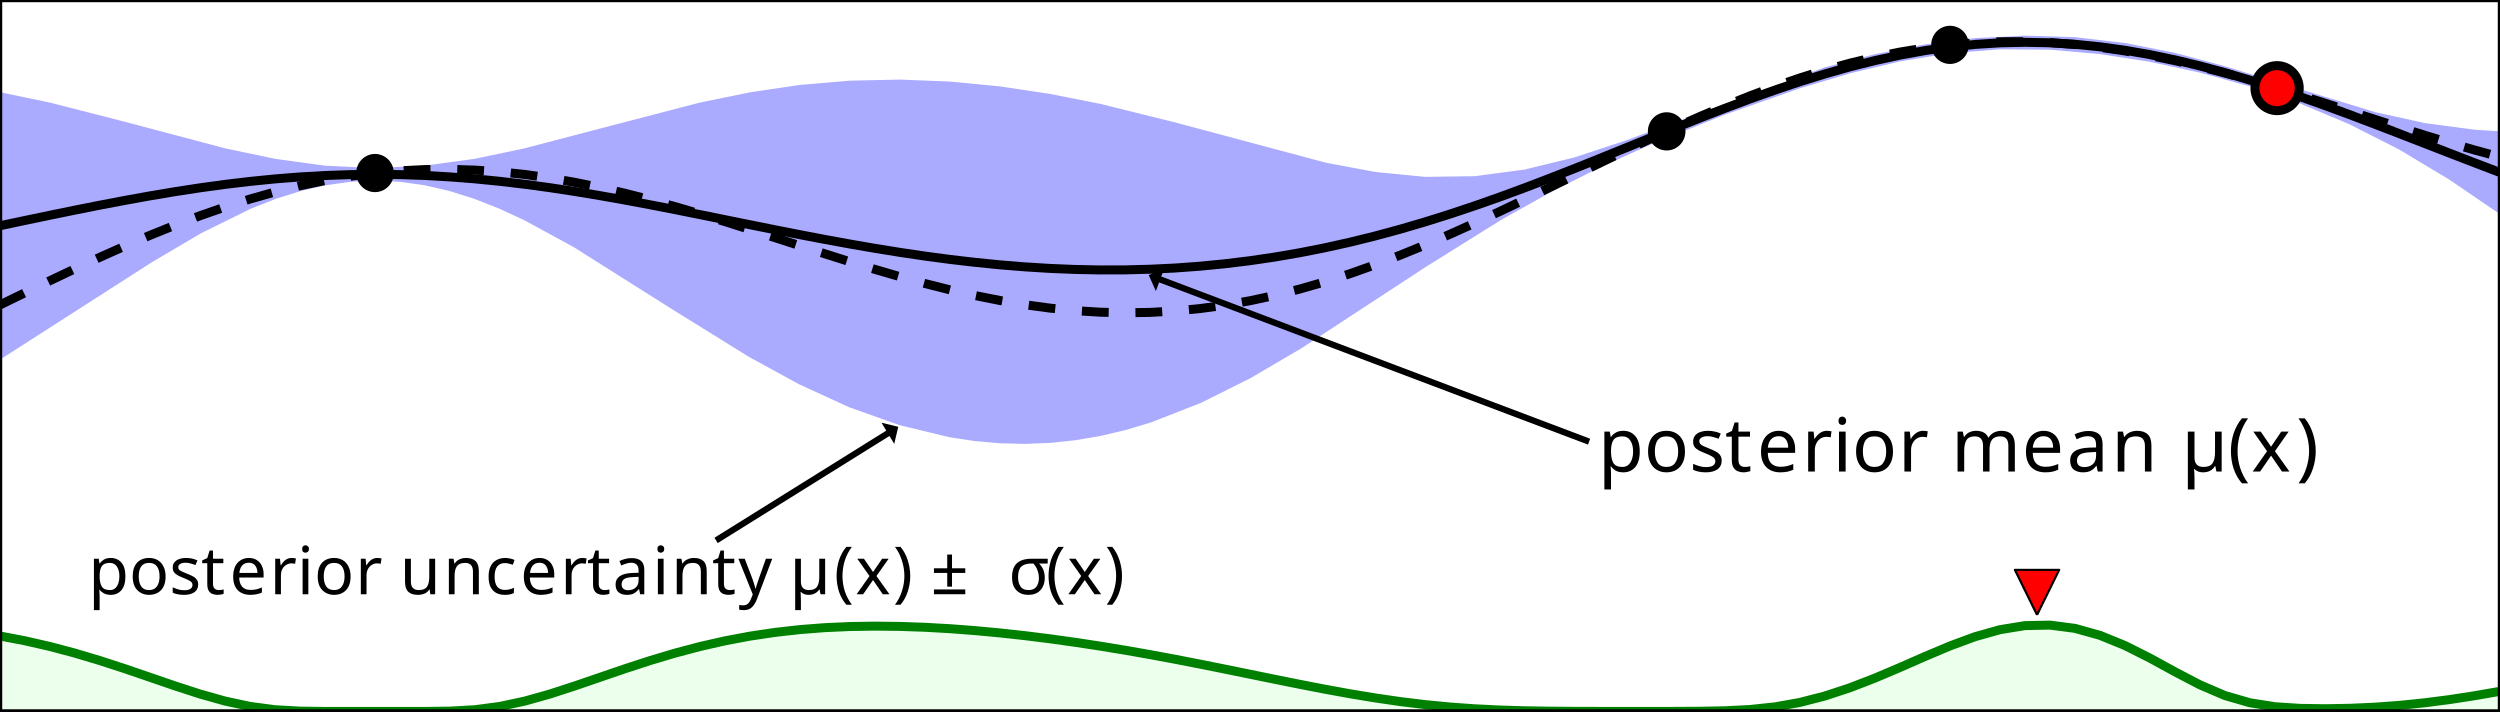
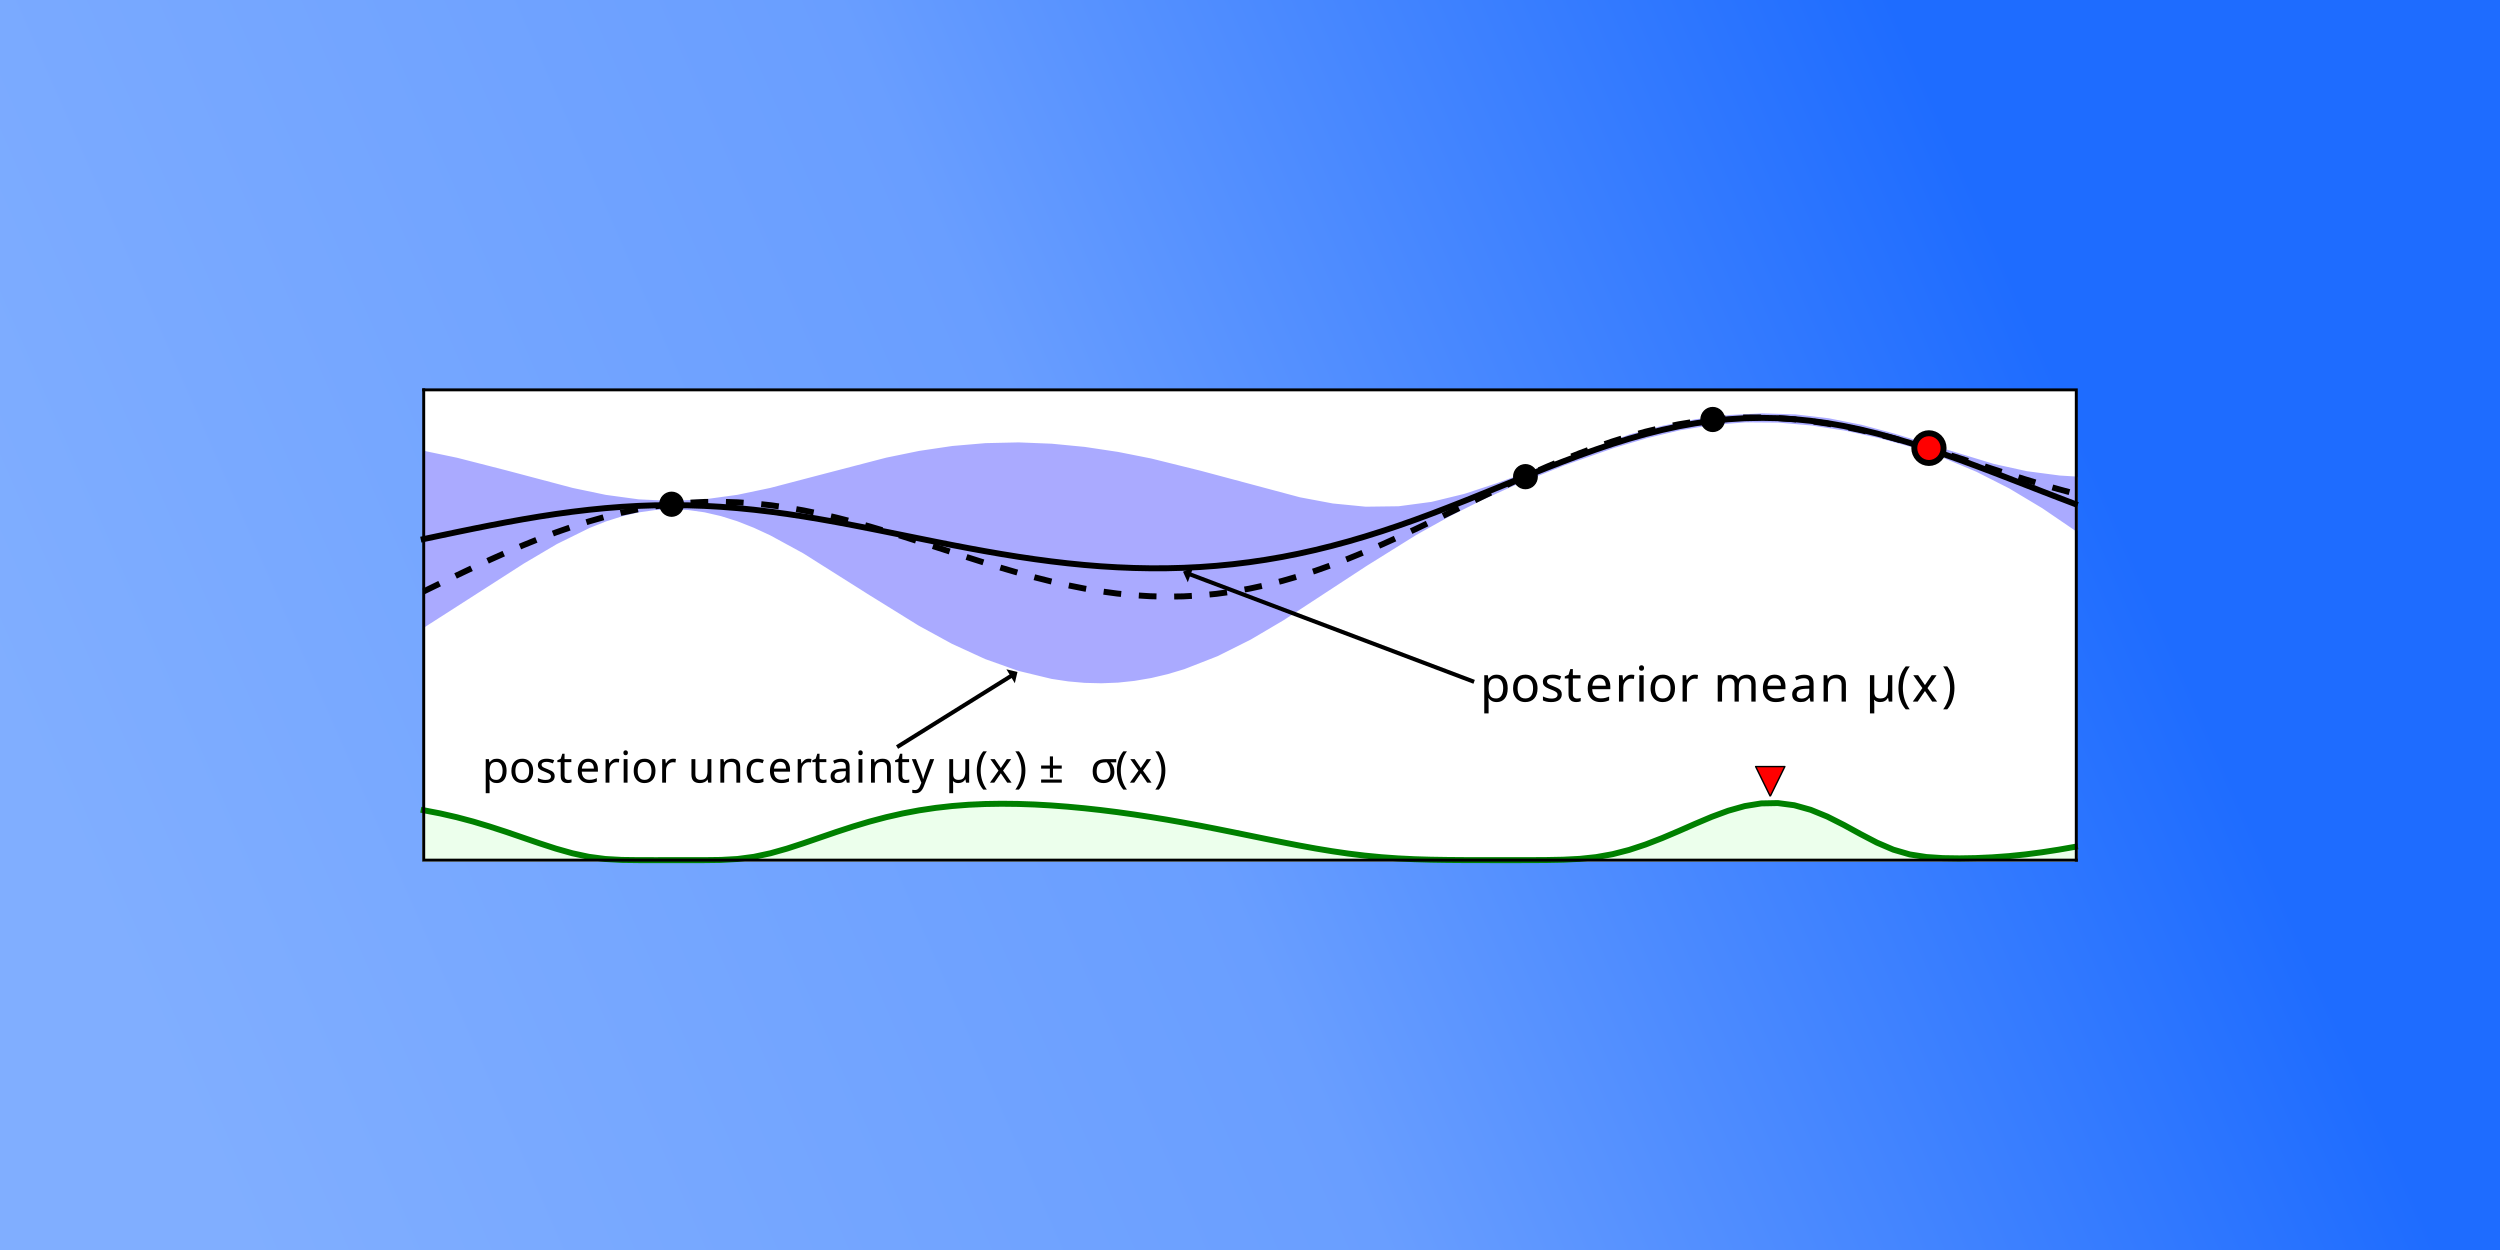
- <svg xmlns="http://www.w3.org/2000/svg" width="100%" height="100%" viewBox="0 0 253 72" version="1.1" xml:space="preserve" style="fill-rule:evenodd;clip-rule:evenodd;stroke-linecap:square;stroke-linejoin:round;stroke-miterlimit:10;">
-   <g>
-     <g>
-       <path d="M0,72l253,0l0,-72l-253,0l0,72" style="fill:#fff;fill-rule:nonzero;" />
-       <path d="M0,9.559l5.06,1.056l7.591,1.945l10.119,2.68l5.06,1.059l5.06,0.693l5.06,0.242l5.061,-0.244l5.059,-0.695l5.06,-1.062l7.59,-1.989l10.12,-2.634l5.061,-1.038l5.059,-0.751l5.06,-0.432l5.06,-0.111l5.06,0.201l5.06,0.491l5.061,0.761l5.059,1.005l7.59,1.881l15.18,4.059l5.061,0.951l5.059,0.496l5.06,-0.068l5.06,-0.674l5.06,-1.233l5.06,-1.669l20.24,-7.434l5.06,-1.333l5.06,-0.993l5.061,-0.635l5.06,-0.253l5.059,0.156l5.06,0.588l5.06,1.007l5.06,1.359l15.18,4.635l5.06,1.112l5.06,0.667l2.53,0.154l0,7.895l-5.06,-3.45l-5.06,-3.033l-5.06,-2.568l-5.059,-2.12l-5.061,-1.723l-5.06,-1.39l-5.06,-1.089l-5.06,-0.785l-5.06,-0.442l-5.059,-0.041l-5.061,0.395l-5.06,0.825l-5.06,1.206l-5.06,1.508l-7.59,2.661l-7.589,3.048l-5.061,2.283l-5.06,2.54l-5.06,2.831l-7.59,4.735l-12.65,8.274l-5.06,2.967l-5.06,2.531l-5.06,1.978l-2.53,0.758l-2.53,0.596l-2.529,0.431l-2.53,0.267l-2.531,0.099l-2.53,-0.062l-2.53,-0.225l-2.53,-0.382l-5.06,-1.222l-5.06,-1.801l-5.06,-2.322l-5.059,-2.764l-7.591,-4.704l-10.12,-6.39l-5.06,-2.755l-2.53,-1.168l-2.53,-0.994l-2.529,-0.797l-2.53,-0.583l-2.531,-0.355l-2.53,-0.12l-2.53,0.121l-2.53,0.357l-2.53,0.584l-2.53,0.8l-2.53,0.996l-5.06,2.493l-5.059,2.985l-15.181,9.739l0,-26.568" style="fill:#aaf;fill-rule:nonzero;stroke:#aaf;stroke-width:0.45px;" />
-       <g>
-         <path d="M0,64.363l5.06,1.063l5.06,1.429l12.65,4.091l2.53,0.544l2.53,0.333l5.06,0.174l12.651,-0.032l2.529,-0.142l2.53,-0.334l2.53,-0.544l5.06,-1.535l7.59,-2.558l5.06,-1.425l5.061,-1.051l5.059,-0.662l5.06,-0.31l5.06,-0.011l5.06,0.231l7.59,0.706l7.59,1.054l7.59,1.332l22.771,4.28l5.059,0.554l5.06,0.305l7.59,0.133l15.18,-0.057l5.06,-0.395l2.53,-0.453l2.53,-0.651l5.06,-1.812l10.121,-4.186l2.53,-0.712l2.53,-0.41l2.529,-0.051l2.53,0.331l2.53,0.705l2.53,1.033l10.12,5.061l2.53,0.732l2.531,0.396l5.06,0.204l5.059,-0.158l5.06,-0.446l5.06,-0.719l2.53,-0.441l0,2.041l-253,0l0,-7.637" style="fill:#ecffec;fill-rule:nonzero;stroke:#ecffec;stroke-width:0.45px;" />
-         <g>
-           <path d="M0,30.857l2.53,-1.233l2.53,-1.222l2.53,-1.202l2.53,-1.171l2.531,-1.132l2.53,-1.083l2.529,-1.023l2.53,-0.958l2.53,-0.884l2.53,-0.805l2.53,-0.717l2.53,-0.626l2.53,-0.53l2.53,-0.43l2.53,-0.33l2.53,-0.226l2.531,-0.125l2.53,-0.023l2.529,0.078l2.53,0.175l2.53,0.268l2.53,0.357l2.53,0.441l2.53,0.516l2.53,0.587l2.53,0.647l2.53,0.701l2.53,0.745l2.531,0.778l2.53,0.804l2.53,0.818l2.529,0.822l2.53,0.817l2.53,0.8l2.53,0.774l2.53,0.737l2.53,0.693l2.53,0.638l2.53,0.575l2.53,0.504l2.53,0.427l2.531,0.343l2.53,0.253l2.529,0.158l2.53,0.061l2.53,-0.039l2.53,-0.142l2.53,-0.244l2.53,-0.347l2.53,-0.447l2.53,-0.547l2.53,-0.642l2.53,-0.731l2.531,-0.818l2.53,-0.898l2.53,-0.969l2.529,-1.035l2.53,-1.091l2.53,-1.139l2.53,-1.177l2.53,-1.206l2.53,-1.224l2.53,-1.234l2.53,-1.232l2.53,-1.219l2.531,-1.198l2.53,-1.166l2.53,-1.123l2.529,-1.073l2.53,-1.014l2.53,-0.946l2.53,-0.871l2.53,-0.789l2.53,-0.703l2.53,-0.609l2.53,-0.514l2.53,-0.414l2.53,-0.312l2.531,-0.21l2.53,-0.107l2.53,-0.006l2.529,0.094l2.53,0.191l2.53,0.284l2.53,0.371l2.53,0.454l2.53,0.529l2.53,0.597l2.53,0.657l2.53,0.708l2.531,0.751l2.53,0.784l2.53,0.807l2.529,0.82l2.53,0.822l2.53,0.814l2.53,0.797l2.53,0.768l2.53,0.731l2.53,0.684" style="fill:none;stroke:#000;stroke-width:0.91px;stroke-linecap:butt;stroke-dasharray:2.71,2.71;" />
-           <path d="M0,22.843l2.53,-0.533l2.53,-0.529l2.53,-0.518l2.53,-0.504l2.531,-0.481l2.53,-0.457l2.529,-0.425l2.53,-0.388l2.53,-0.348l2.53,-0.301l2.53,-0.253l2.53,-0.2l2.53,-0.145l2.53,-0.087l2.53,-0.03l2.53,0.029l2.531,0.086l2.53,0.144l2.529,0.198l2.53,0.251l2.53,0.299l2.53,0.344l2.53,0.385l2.53,0.419l2.53,0.45l2.53,0.473l2.53,0.493l2.53,0.505l2.531,0.512l2.53,0.513l2.53,0.509l2.529,0.498l2.53,0.482l2.53,0.462l2.53,0.438l2.53,0.408l2.53,0.374l2.53,0.337l2.53,0.296l2.53,0.253l2.53,0.205l2.531,0.157l2.53,0.104l2.529,0.05l2.53,-0.006l2.53,-0.065l2.53,-0.123l2.53,-0.185l2.53,-0.247l2.53,-0.309l2.53,-0.373l2.53,-0.437l2.53,-0.5l2.531,-0.563l2.53,-0.625l2.53,-0.684l2.529,-0.742l2.53,-0.795l2.53,-0.846l2.53,-0.891l2.53,-0.932l2.53,-0.966l2.53,-0.993l2.53,-1.013l2.53,-1.025l2.531,-1.028l2.53,-1.021l2.53,-1.007l2.529,-0.981l2.53,-0.947l2.53,-0.901l2.53,-0.849l2.53,-0.785l2.53,-0.716l2.53,-0.635l2.53,-0.551l2.53,-0.458l2.53,-0.362l2.531,-0.262l2.53,-0.159l2.53,-0.055l2.529,0.049l2.53,0.153l2.53,0.253l2.53,0.35l2.53,0.444l2.53,0.531l2.53,0.612l2.53,0.685l2.53,0.753l2.531,0.81l2.53,0.861l2.53,0.902l2.529,0.934l2.53,0.959l2.53,0.975l2.53,0.982l2.53,0.984l2.53,0.975l2.53,0.963" style="fill:none;stroke:#000;stroke-width:0.91px;" />
-           <path d="M0,64.363l2.53,0.484l2.53,0.579l2.53,0.672l2.53,0.757l2.531,0.823l2.53,0.866l2.529,0.868l2.53,0.821l2.53,0.713l2.53,0.544l2.53,0.333l2.53,0.142l2.53,0.032l2.53,0.003l5.06,0l2.531,-0.003l2.53,-0.032l2.529,-0.142l2.53,-0.334l2.53,-0.544l2.53,-0.713l2.53,-0.822l2.53,-0.868l2.53,-0.866l2.53,-0.824l2.53,-0.755l2.53,-0.67l2.531,-0.575l2.53,-0.477l2.53,-0.377l2.529,-0.285l2.53,-0.196l2.53,-0.113l2.53,-0.039l2.53,0.028l2.53,0.088l2.53,0.143l2.53,0.192l2.53,0.236l2.53,0.278l2.531,0.316l2.53,0.352l2.529,0.386l2.53,0.415l2.53,0.446l2.53,0.47l2.53,0.492l2.53,0.508l2.53,0.517l2.53,0.517l2.53,0.509l2.53,0.491l2.531,0.46l2.53,0.418l2.53,0.369l2.529,0.308l2.53,0.246l2.53,0.181l2.53,0.124l2.53,0.075l2.53,0.039l2.53,0.019l2.53,0.006l2.53,0.003l2.531,-0.001l2.53,-0.003l2.53,-0.015l2.529,-0.048l2.53,-0.128l2.53,-0.267l2.53,-0.452l2.53,-0.651l2.53,-0.834l2.53,-0.978l2.53,-1.074l2.53,-1.11l2.53,-1.068l2.531,-0.934l2.53,-0.712l2.53,-0.41l2.529,-0.051l2.53,0.331l2.53,0.705l2.53,1.033l2.53,1.274l2.53,1.383l2.53,1.321l2.53,1.083l2.53,0.732l2.531,0.396l2.53,0.167l2.53,0.037l2.529,-0.044l2.53,-0.114l2.53,-0.186l2.53,-0.26l2.53,-0.328l2.53,-0.391l2.53,-0.441" style="fill:none;stroke:#00f;stroke-width:0.45px;" />
-           <path d="M37.95,19.334c0.475,0 0.932,-0.192 1.268,-0.534c0.336,-0.341 0.525,-0.805 0.525,-1.289c0,-0.484 -0.189,-0.947 -0.525,-1.288c-0.336,-0.343 -0.793,-0.534 -1.268,-0.534c-0.475,0 -0.931,0.191 -1.267,0.534c-0.337,0.341 -0.525,0.804 -0.525,1.288c0,0.484 0.188,0.948 0.525,1.289c0.336,0.342 0.792,0.534 1.267,0.534Z" style="fill-rule:nonzero;stroke:#000;stroke-width:0.22px;stroke-linecap:butt;" />
-           <path d="M197.34,6.363c0.475,0 0.932,-0.191 1.268,-0.534c0.336,-0.342 0.525,-0.806 0.525,-1.288c0,-0.484 -0.189,-0.948 -0.525,-1.289c-0.336,-0.342 -0.793,-0.534 -1.268,-0.534c-0.475,0 -0.931,0.192 -1.267,0.534c-0.336,0.341 -0.525,0.805 -0.525,1.289c0,0.482 0.189,0.946 0.525,1.288c0.336,0.343 0.792,0.534 1.267,0.534Z" style="fill-rule:nonzero;stroke:#000;stroke-width:0.22px;stroke-linecap:butt;" />
-           <path d="M168.667,15.118c0.475,0 0.932,-0.193 1.268,-0.534c0.336,-0.343 0.525,-0.806 0.525,-1.29c0,-0.483 -0.189,-0.947 -0.525,-1.289c-0.336,-0.342 -0.793,-0.534 -1.268,-0.534c-0.476,0 -0.931,0.192 -1.267,0.534c-0.337,0.342 -0.526,0.806 -0.526,1.289c0,0.484 0.189,0.947 0.526,1.29c0.336,0.341 0.791,0.534 1.267,0.534Z" style="fill-rule:nonzero;stroke:#000;stroke-width:0.22px;stroke-linecap:butt;" />
-           <path d="M230.442,10.742c0.476,0 0.931,-0.192 1.267,-0.534c0.337,-0.341 0.525,-0.805 0.525,-1.289c0,-0.484 -0.188,-0.947 -0.525,-1.289c-0.336,-0.342 -0.791,-0.534 -1.267,-0.534c-0.475,0 -0.932,0.192 -1.268,0.534c-0.336,0.342 -0.525,0.805 -0.525,1.289c0,0.484 0.189,0.948 0.525,1.289c0.336,0.342 0.793,0.534 1.268,0.534Z" style="fill-rule:nonzero;stroke:#000;stroke-width:0.22px;stroke-linecap:butt;" />
-           <path d="M230.442,11.198c0.594,0 1.164,-0.241 1.585,-0.668c0.42,-0.427 0.656,-1.007 0.656,-1.611c0,-0.604 -0.236,-1.184 -0.656,-1.611c-0.421,-0.427 -0.991,-0.667 -1.585,-0.667c-0.595,0 -1.165,0.24 -1.585,0.667c-0.419,0.427 -0.656,1.007 -0.656,1.611c0,0.604 0.237,1.184 0.656,1.611c0.42,0.427 0.99,0.668 1.585,0.668Z" style="fill:#f00;fill-rule:nonzero;stroke:#000;stroke-width:0.91px;stroke-linecap:butt;" />
-           <path d="M0,64.363l2.53,0.484l2.53,0.579l2.53,0.672l2.53,0.757l2.531,0.823l2.53,0.866l2.529,0.868l2.53,0.821l2.53,0.713l2.53,0.544l2.53,0.333l2.53,0.142l2.53,0.032l2.53,0.003l5.06,0l2.531,-0.003l2.53,-0.032l2.529,-0.142l2.53,-0.334l2.53,-0.544l2.53,-0.713l2.53,-0.822l2.53,-0.868l2.53,-0.866l2.53,-0.824l2.53,-0.755l2.53,-0.67l2.531,-0.575l2.53,-0.477l2.53,-0.377l2.529,-0.285l2.53,-0.196l2.53,-0.113l2.53,-0.039l2.53,0.028l2.53,0.088l2.53,0.143l2.53,0.192l2.53,0.236l2.53,0.278l2.531,0.316l2.53,0.352l2.529,0.386l2.53,0.415l2.53,0.446l2.53,0.47l2.53,0.492l2.53,0.508l2.53,0.517l2.53,0.517l2.53,0.509l2.53,0.491l2.531,0.46l2.53,0.418l2.53,0.369l2.529,0.308l2.53,0.246l2.53,0.181l2.53,0.124l2.53,0.075l2.53,0.039l2.53,0.019l2.53,0.006l2.53,0.003l2.531,-0.001l2.53,-0.003l2.53,-0.015l2.529,-0.048l2.53,-0.128l2.53,-0.267l2.53,-0.452l2.53,-0.651l2.53,-0.834l2.53,-0.978l2.53,-1.074l2.53,-1.11l2.53,-1.068l2.531,-0.934l2.53,-0.712l2.53,-0.41l2.529,-0.051l2.53,0.331l2.53,0.705l2.53,1.033l2.53,1.274l2.53,1.383l2.53,1.321l2.53,1.083l2.53,0.732l2.531,0.396l2.53,0.167l2.53,0.037l2.529,-0.044l2.53,-0.114l2.53,-0.186l2.53,-0.26l2.53,-0.328l2.53,-0.391l2.53,-0.441" style="fill:none;stroke:#008000;stroke-width:0.91px;" />
-           <path d="M206.148,62.228l-2.241,-4.557l4.482,0l-2.241,4.557" style="fill:#f00;fill-rule:nonzero;stroke:#000;stroke-width:0.22px;stroke-linecap:butt;" />
-         </g>
-       </g>
+ <svg xmlns="http://www.w3.org/2000/svg" xmlns:xlink="http://www.w3.org/1999/xlink" width="100%" height="100%" viewBox="0 0 1000 500" fill-rule="evenodd" stroke-linecap="square" stroke-linejoin="round" stroke-miterlimit="10">
+   <style>.B{font-family:LucidaGrande, Lucida Grande, sans-serif}.C{font-weight:500}.D{font-size:17.54px}.E{font-size:19.719px}.F{fill-rule:nonzero}.G{stroke-width:1.18}.H{stroke-width:2.38}.I{stroke-linecap:butt}</style>
+   <path d="M0 0h1000v500H0z" fill="url(#A)" />
+   <g class="F">
+     <path d="M169.483 344.06h661.034V155.94H169.483v188.12" fill="#fff" />
+     <g class="G">
+       <path d="M169.483 180.915l13.22 2.76 19.833 5.08 26.44 7.003 13.22 2.767 13.22 1.8 13.22.633 13.223-.638 13.22-1.816 13.22-2.775 19.83-5.196 26.442-6.883 13.223-2.712 13.218-1.962 13.22-1.13 13.22-.3 13.22.526 13.22 1.283 13.223 1.988 13.218 2.626 19.83 4.914 39.662 10.606 13.223 2.484 13.218 1.296 13.22-.177 13.22-1.76 13.22-3.222 13.22-4.36 52.883-19.423 13.22-3.483 13.22-2.594 13.223-1.66 13.22-.66 13.218.408 13.22 1.536 13.22 2.63 13.22 3.55 39.662 12.1 13.22 2.906 13.22 1.743 6.6.402v20.628l-13.22-9.014-13.22-7.925-13.22-6.71-13.218-5.54-13.224-4.5-13.22-3.632-13.22-2.845-13.22-2.05-13.22-1.155-13.218-.107-13.224 1.032-13.22 2.155-13.22 3.15-13.22 3.94-19.83 6.953-19.828 7.964-13.223 5.965-13.22 6.636-13.22 7.397-19.83 12.37-33.05 21.62L500 255.32l-13.22 6.613-13.22 5.168-6.61 1.98-6.6 1.557-6.608 1.126-6.6.698-6.613.26-6.6-.162-6.61-.588-6.6-.998-13.22-3.193-13.22-4.706-13.22-6.067-13.218-7.22-19.834-12.29-26.44-16.695-13.22-7.2-6.6-3.05-6.6-2.597-6.608-2.083-6.61-1.523-6.612-.928-6.61-.313-6.6.316-6.6.933-6.61 1.526-6.6 2.1-6.6 2.602-13.22 6.514-13.218 7.8-39.665 25.446v-69.417" fill="#aaf" stroke="#aaf" />
+       <path d="M169.483 324.106l13.22 2.778 13.22 3.733 33.052 10.69 6.61 1.422 6.6.87 13.22.454 33.054-.083 6.608-.37 6.6-.873 6.6-1.42 13.22-4.01 19.83-6.683 13.22-3.724 13.223-2.746 13.218-1.73 13.22-.8 13.22-.03 13.22.603 19.83 1.845 19.83 2.754 19.83 3.48 59.496 11.183 13.218 1.447 13.22.797 19.83.348 39.662-.15 13.22-1.032 6.6-1.184 6.61-1.7 13.22-4.734 26.444-10.937 6.61-1.86 6.6-1.072 6.608-.133 6.6.865 6.6 1.842 6.61 2.7 26.44 13.223 6.6 1.913 6.613 1.034 13.22.533 13.218-.412 13.22-1.166 13.22-1.878 6.6-1.153v5.333H169.483v-19.954" fill="#ecffec" stroke="#ecffec" />
    </g>
-     <path d="M0,0l253,0" style="fill:none;stroke:#000;stroke-width:0.45px;" />
-     <path d="M253,72l0,-72" style="fill:none;stroke:#000;stroke-width:0.45px;" />
-     <path d="M0,72l253,0" style="fill:none;stroke:#000;stroke-width:0.45px;" />
-     <path d="M0,72l0,-72" style="fill:none;stroke:#000;stroke-width:0.45px;" />
-     <g>
-       <text x="161.724px" y="47.725px" style="font-family:'LucidaGrande', 'Lucida Grande', sans-serif;font-weight:500;font-size:7.547px;">po</text>
-       <text x="170.954px" y="47.725px" style="font-family:'LucidaGrande', 'Lucida Grande', sans-serif;font-weight:500;font-size:7.547px;">st</text>
-       <text x="177.792px" y="47.725px" style="font-family:'LucidaGrande', 'Lucida Grande', sans-serif;font-weight:500;font-size:7.547px;">e</text>
-       <text x="182.346px" y="47.725px" style="font-family:'LucidaGrande', 'Lucida Grande', sans-serif;font-weight:500;font-size:7.547px;">rio<tspan x="192.087px " y="47.725px ">r</tspan>
-       </text>
-       <text x="197.465px" y="47.725px" style="font-family:'LucidaGrande', 'Lucida Grande', sans-serif;font-weight:500;font-size:7.547px;">m</text>
-       <g>
-         <text x="204.604px" y="47.725px" style="font-family:'LucidaGrande', 'Lucida Grande', sans-serif;font-weight:500;font-size:7.547px;">e</text>
-         <text x="209.157px" y="47.725px" style="font-family:'LucidaGrande', 'Lucida Grande', sans-serif;font-weight:500;font-size:7.547px;">a</text>
-       </g>
-       <g>
-         <text x="213.675px" y="47.725px" style="font-family:'LucidaGrande', 'Lucida Grande', sans-serif;font-weight:500;font-size:7.547px;">n</text>
-         <text x="220.77px" y="47.725px" style="font-family:'LucidaGrande', 'Lucida Grande', sans-serif;font-weight:500;font-size:7.547px;">µ(<tspan x="227.833px " y="47.725px ">x</tspan>
-         </text>
-       </g>
-       <text x="232.384px" y="47.725px" style="font-family:'LucidaGrande', 'Lucida Grande', sans-serif;font-weight:500;font-size:7.547px;">)</text>
+   </g>
+   <g fill="none">
+     <g stroke="#000" class="H">
+       <path d="M169.483 236.562l6.6-3.22 6.61-3.193 6.6-3.14 6.6-3.06 6.613-2.958 6.61-2.83 6.608-2.673 6.6-2.503 6.6-2.3 6.61-2.103 6.6-1.874 6.6-1.635 6.61-1.385 6.6-1.123 6.6-.863 6.61-.6 6.612-.327 6.61-.06 6.608.204 6.6.457 6.6.7 6.61.933 6.6 1.152 6.6 1.35 6.61 1.533 6.6 1.69 6.6 1.83 6.61 1.947 6.613 2.033 6.6 2.1 19.828 6.42 6.61 2.1 6.6 2.022 6.6 1.926 6.61 1.81 6.6 1.667 6.6 1.502 6.61 1.317 6.6 1.115 6.613.897 6.6.66 6.608.412 6.6.16 6.61-.102 6.6-.37 6.6-.638 6.61-.906 6.6-1.168 6.6-1.43 6.61-1.678 6.6-1.9 6.613-2.137 6.6-2.346 6.61-2.532 6.607-2.704 6.61-2.85 6.6-2.976 6.6-3.075 6.61-3.15 6.6-3.198 6.6-3.224 6.61-3.22 6.6-3.185 6.613-3.13 6.6-3.047 6.61-2.934 6.607-2.803 6.61-2.65 6.6-2.47 6.6-2.276 6.61-2.062 6.6-1.836 6.6-1.592 6.61-1.343 6.6-1.08 6.6-.815 6.613-.55 6.61-.28 6.6-.015 6.608.245 6.6.5 6.6.742 6.61.97 6.6 1.186 6.6 1.382 6.61 1.56 6.6 1.716 6.6 1.85 6.613 1.962 6.61 2.05 6.6 2.108 13.218 4.29 6.61 2.126 6.6 2.083 6.6 2.006 6.61 1.9 6.6 1.787" stroke-dasharray="7.08,7.08" class="I" />
+       <path d="M169.483 215.624l6.6-1.393 6.61-1.382 6.6-1.354 6.6-1.316 6.613-1.257 6.61-1.194 6.608-1.11 6.6-1.013 6.6-.9 6.61-.786 6.6-.66 6.6-.523 6.61-.38 6.6-.227 6.6-.078 6.61.076 6.612.224 6.61.376 6.608.518 6.6.656 6.6.78 6.61.9 6.6 1.006 6.6 1.094 6.61 1.176 6.6 1.236 6.6 1.288 6.61 1.32 13.223 2.68 6.6 1.33 6.608 1.302 6.6 1.26 6.61 1.207 6.6 1.145 6.6 1.066 6.61.977 6.6.88 6.6.774 6.61.66 6.6.535 6.613.4 6.6.272 6.608.13 6.6-.016 6.61-.17 6.6-.32 6.6-.483 6.61-.646 6.6-.807 6.6-.975 6.61-1.14 6.6-1.307 6.613-1.47 6.6-1.633 6.61-1.787 6.607-1.94 6.61-2.077 6.6-2.2 6.6-2.328 6.61-2.435 6.6-2.524 6.6-2.595 6.61-2.647 19.833-8.03 6.61-2.63 6.607-2.563 6.61-2.475 6.6-2.354 6.6-2.218 6.61-2.05 6.6-1.87 6.6-1.66 6.61-1.44 6.6-1.196 6.6-.946 6.613-.685 6.61-.415 6.6-.144 6.608.128 6.6.4 6.6.66 6.61.914 6.6 1.16 6.6 1.387 6.61 1.6 6.6 1.8 6.6 1.967 6.613 2.116 6.61 2.25 6.6 2.357 6.608 2.44 6.6 2.506 6.61 2.547 6.6 2.566 6.6 2.57 6.61 2.547 6.6 2.517" />
    </g>
-     <g>
-       <text x="8.926px" y="60.136px" style="font-family:'LucidaGrande', 'Lucida Grande', sans-serif;font-weight:500;font-size:6.713px;">po</text>
-       <text x="17.138px" y="60.136px" style="font-family:'LucidaGrande', 'Lucida Grande', sans-serif;font-weight:500;font-size:6.713px;">st</text>
-       <text x="23.221px" y="60.136px" style="font-family:'LucidaGrande', 'Lucida Grande', sans-serif;font-weight:500;font-size:6.713px;">e</text>
-       <text x="27.273px" y="60.136px" style="font-family:'LucidaGrande', 'Lucida Grande', sans-serif;font-weight:500;font-size:6.713px;">rio<tspan x="35.938px " y="60.136px ">r</tspan> u</text>
-       <text x="44.847px" y="60.136px" style="font-family:'LucidaGrande', 'Lucida Grande', sans-serif;font-weight:500;font-size:6.713px;">n</text>
-       <text x="49.069px" y="60.136px" style="font-family:'LucidaGrande', 'Lucida Grande', sans-serif;font-weight:500;font-size:6.713px;">c</text>
-       <text x="52.636px" y="60.136px" style="font-family:'LucidaGrande', 'Lucida Grande', sans-serif;font-weight:500;font-size:6.713px;">e</text>
-       <text x="56.688px" y="60.136px" style="font-family:'LucidaGrande', 'Lucida Grande', sans-serif;font-weight:500;font-size:6.713px;">r</text>
-       <text x="59.389px" y="60.136px" style="font-family:'LucidaGrande', 'Lucida Grande', sans-serif;font-weight:500;font-size:6.713px;">t</text>
-       <text x="61.983px" y="60.136px" style="font-family:'LucidaGrande', 'Lucida Grande', sans-serif;font-weight:500;font-size:6.713px;">a</text>
-       <text x="66.001px" y="60.136px" style="font-family:'LucidaGrande', 'Lucida Grande', sans-serif;font-weight:500;font-size:6.713px;">i</text>
-       <text x="67.91px" y="60.136px" style="font-family:'LucidaGrande', 'Lucida Grande', sans-serif;font-weight:500;font-size:6.713px;">nt</text>
-       <text x="74.725px" y="60.136px" style="font-family:'LucidaGrande', 'Lucida Grande', sans-serif;font-weight:500;font-size:6.713px;">y µ<tspan x="84.4px " y="60.136px ">(</tspan>
-       </text>
-       <text x="86.569px" y="60.136px" style="font-family:'LucidaGrande', 'Lucida Grande', sans-serif;font-weight:500;font-size:6.713px;">x</text>
-       <text x="90.369px" y="60.136px" style="font-family:'LucidaGrande', 'Lucida Grande', sans-serif;font-weight:500;font-size:6.713px;">)</text>
-       <text x="94.186px" y="60.136px" style="font-family:'LucidaGrande', 'Lucida Grande', sans-serif;font-weight:500;font-size:6.713px;">±</text>
-       <text x="102.044px" y="60.136px" style="font-family:'LucidaGrande', 'Lucida Grande', sans-serif;font-weight:500;font-size:6.713px;">σ</text>
-       <text x="105.849px" y="60.136px" style="font-family:'LucidaGrande', 'Lucida Grande', sans-serif;font-weight:500;font-size:6.713px;">(</text>
-       <text x="107.996px" y="60.136px" style="font-family:'LucidaGrande', 'Lucida Grande', sans-serif;font-weight:500;font-size:6.713px;">x</text>
-       <text x="111.796px" y="60.136px" style="font-family:'LucidaGrande', 'Lucida Grande', sans-serif;font-weight:500;font-size:6.713px;">)</text>
+     <use xlink:href="#B" stroke="#00f" class="G" />
+   </g>
+   <g stroke="#000" class="F">
+     <path d="M268.638 206.455c1.24 0 2.435-.5 3.313-1.395a4.8 4.8 0 0 0 1.372-3.368c0-1.264-.494-2.474-1.372-3.365s-2.072-1.395-3.313-1.395a4.63 4.63 0 0 0-3.31 1.395 4.78 4.78 0 0 0-1.372 3.365c0 1.265.5 2.477 1.372 3.368a4.64 4.64 0 0 0 3.31 1.395zm416.452-33.9a4.64 4.64 0 0 0 3.313-1.395 4.81 4.81 0 0 0 1.372-3.365 4.8 4.8 0 0 0-1.372-3.368 4.64 4.64 0 0 0-6.623 0 4.8 4.8 0 0 0-1.372 3.368 4.81 4.81 0 0 0 1.372 3.365 4.63 4.63 0 0 0 3.31 1.395zm-74.917 22.875a4.66 4.66 0 0 0 3.313-1.395c.878-.897 1.372-2.106 1.372-3.37a4.81 4.81 0 0 0-1.372-3.368 4.65 4.65 0 0 0-3.313-1.395c-1.244 0-2.432.502-3.3 1.395a4.8 4.8 0 0 0-1.375 3.368c0 1.265.494 2.474 1.375 3.37.878.9 2.066 1.395 3.3 1.395zm161.405-11.434a4.59 4.59 0 0 0 3.3-1.395 4.85 4.85 0 0 0 1.372-3.368c0-1.265-.5-2.474-1.372-3.368a4.64 4.64 0 0 0-3.31-1.395 4.65 4.65 0 0 0-3.313 1.395c-.878.894-1.372 2.104-1.372 3.368a4.8 4.8 0 0 0 1.372 3.368c.878.894 2.072 1.395 3.313 1.395z" stroke-width=".57" />
+     <path d="M771.578 185.198c1.552 0 3.04-.63 4.14-1.746s1.714-2.63 1.714-4.21-.617-3.093-1.714-4.21-2.59-1.743-4.14-1.743-3.044.627-4.142 1.743a6.02 6.02 0 0 0 0 8.418 5.81 5.81 0 0 0 4.142 1.746z" fill="red" class="H" />
+   </g>
+   <use xlink:href="#B" fill="none" stroke="green" class="H" />
+   <g stroke="#000">
+     <path d="M708.103 318.528l-5.855-11.906h11.7l-5.855 11.906" fill="red" stroke-width=".57" class="F I" />
+     <g fill="none" class="G">
+       <path d="M169.483 155.94h661.034m0 188.12V155.94" />
+       <path d="M169.483 344.06h661.034m-661.034 0V155.94" />
    </g>
-     <path d="M72.631,54.961l-0.327,-0.542l17.385,-10.841l-0.482,-0.799l1.696,0.414l-0.406,1.726l-0.481,-0.799l-17.385,10.841Z" />
-     <path d="M160.923,44.399l-0.217,0.596l-43.41,-16.417l-0.321,0.877l-0.726,-1.613l1.587,-0.739l-0.321,0.878l43.408,16.418Z" />
  </g>
+   <text x="592.033" y="280.635" class="B C E">po</text>
+   <text x="616.149" y="280.635" class="B C E">st</text>
+   <text x="634.015" y="280.635" class="B C E">e</text>
+   <text x="645.913" y="280.635" class="B C E">rio</text>
+   <text x="671.364" y="280.635" class="B C E">r</text>
+   <text x="685.416" y="280.635" class="B C E">m</text>
+   <text x="704.069" y="280.635" class="B C E">e</text>
+   <text x="715.965" y="280.635" class="B C E">a</text>
+   <text x="727.769" y="280.635" class="B C E">n</text>
+   <text x="746.307" y="280.635" class="B C E">µ(</text>
+   <text x="764.761" y="280.635" class="B C E">x</text>
+   <text x="776.652" y="280.635" class="B C E">)</text>
+   <text x="192.805" y="313.062" class="B C D">po</text>
+   <text x="214.261" y="313.062" class="B C D">st</text>
+   <text x="230.155" y="313.062" class="B C D">e</text>
+   <text x="240.742" y="313.062" class="B C D">rio</text>
+   <text x="263.381" y="313.062" class="B C D">r u</text>
+   <text x="286.659" y="313.062" class="B C D">n</text>
+   <text x="297.69" y="313.062" class="B C D">c</text>
+   <text x="307.01" y="313.062" class="B C D">e</text>
+   <text x="317.597" y="313.062" class="B C D">r</text>
+   <text x="324.654" y="313.062" class="B C D">t</text>
+   <text x="331.431" y="313.062" class="B C D">a</text>
+   <text x="341.929" y="313.062" class="B C D">i</text>
+   <text x="346.917" y="313.062" class="B C D">nt</text>
+   <text x="364.723" y="313.062" class="B C D">y µ</text>
+   <text x="390.002" y="313.062" class="B C D">(</text>
+   <text x="395.669" y="313.062" class="B C D">x</text>
+   <text x="405.598" y="313.062" class="B C D">)</text>
+   <text x="415.571" y="313.062" class="B C D">±</text>
+   <text x="436.102" y="313.062" class="B C D">σ</text>
+   <text x="446.043" y="313.062" class="B C D">(</text>
+   <text x="451.653" y="313.062" class="B C D">x</text>
+   <text x="461.582" y="313.062" class="B C D">)</text>
+   <path d="M359.252 299.54l-.854-1.416L403.82 269.8l-1.26-2.088 4.43 1.082-1.06 4.5-1.257-2.087-45.423 28.325zm230.688-27.595l-.567 1.557-113.42-42.894-.84 2.3-1.897-4.214 4.147-1.93-.84 2.294 113.416 42.897z" />
+   <defs>
+     <linearGradient id="A" x1="791.769" y1="79.234" x2="54.102" y2="402.722" gradientUnits="userSpaceOnUse">
+       <stop offset="0" stop-color="#1e6cff" />
+       <stop offset=".48" stop-color="#699eff" />
+       <stop offset="1" stop-color="#80aeff" />
+     </linearGradient>
+     <path id="B" d="M169.483 324.106l6.6 1.265 6.61 1.513 6.6 1.755 6.6 1.978 6.613 2.15 13.22 4.53 6.6 2.145 6.6 1.863 6.61 1.422 6.6.87 6.6.37 6.61.083 6.6.008 19.833-.008 6.61-.083 6.608-.37 6.6-.873 6.6-1.42 6.61-1.863 6.6-2.148 6.6-2.268 6.61-2.263 6.6-2.152 6.6-1.973 6.61-1.75 6.613-1.502 6.6-1.246 6.6-.985 6.608-.745 6.6-.512 6.61-.295 6.6-.102 6.6.073 6.61.23 6.6.373 6.6.502 6.61.617 6.6.726 6.613.826 6.6.92 6.608 1.01 6.6 1.084 6.61 1.166 6.6 1.228 6.6 1.285 6.61 1.327 13.22 2.702 6.61 1.33 6.6 1.283 6.613 1.202 6.6 1.092 6.61.964 6.607.805 6.61.642 6.6.473 6.6.324 6.61.196 6.6.102 6.6.05 13.22.023 6.613-.002 6.6-.008 6.61-.04 6.607-.126 6.61-.334 6.6-.698 6.6-1.18 6.61-1.7 6.6-2.18 6.6-2.555 6.61-2.806 6.6-2.9 6.6-2.79 6.613-2.44 6.61-1.86 6.6-1.072 6.608-.133 6.6.865 6.6 1.842 6.61 2.7 6.6 3.33 6.6 3.613 6.61 3.452 6.6 2.83 6.6 1.913 6.613 1.034 6.61.437 6.6.096 6.608-.115 6.6-.297 6.61-.486 6.6-.68 6.6-.857 6.61-1.02 6.6-1.153" />
+   </defs>
</svg>
